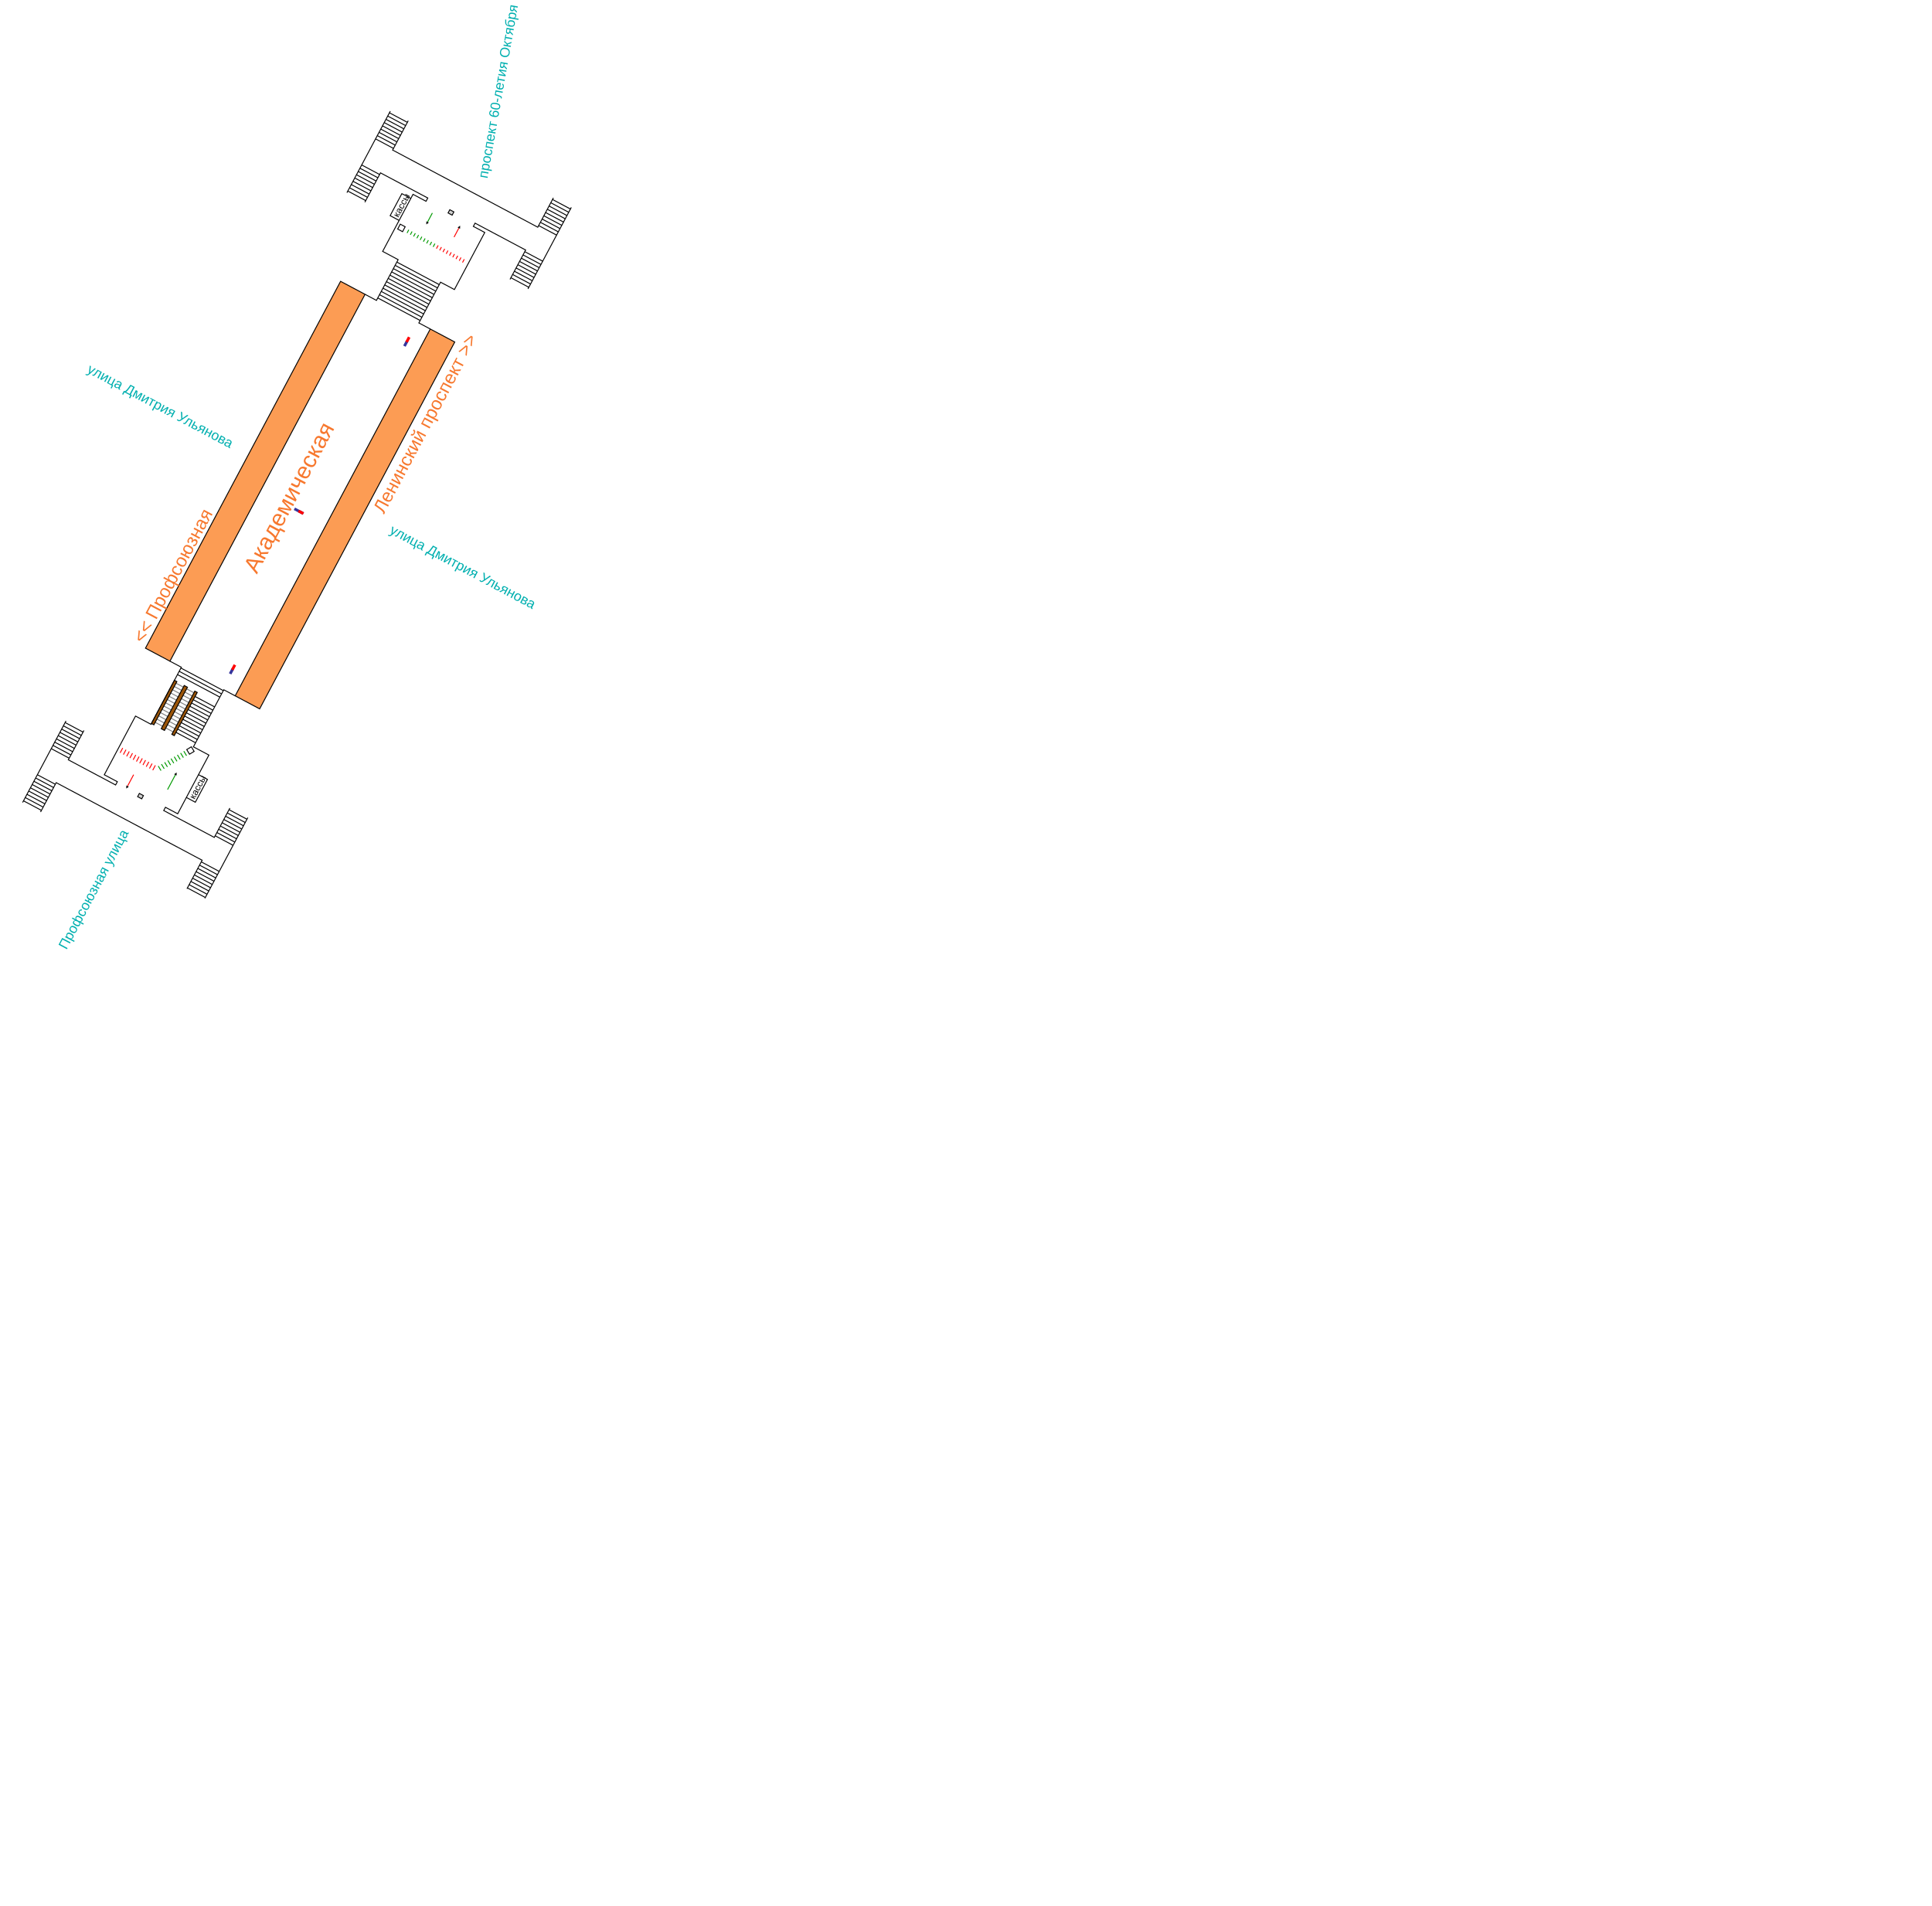
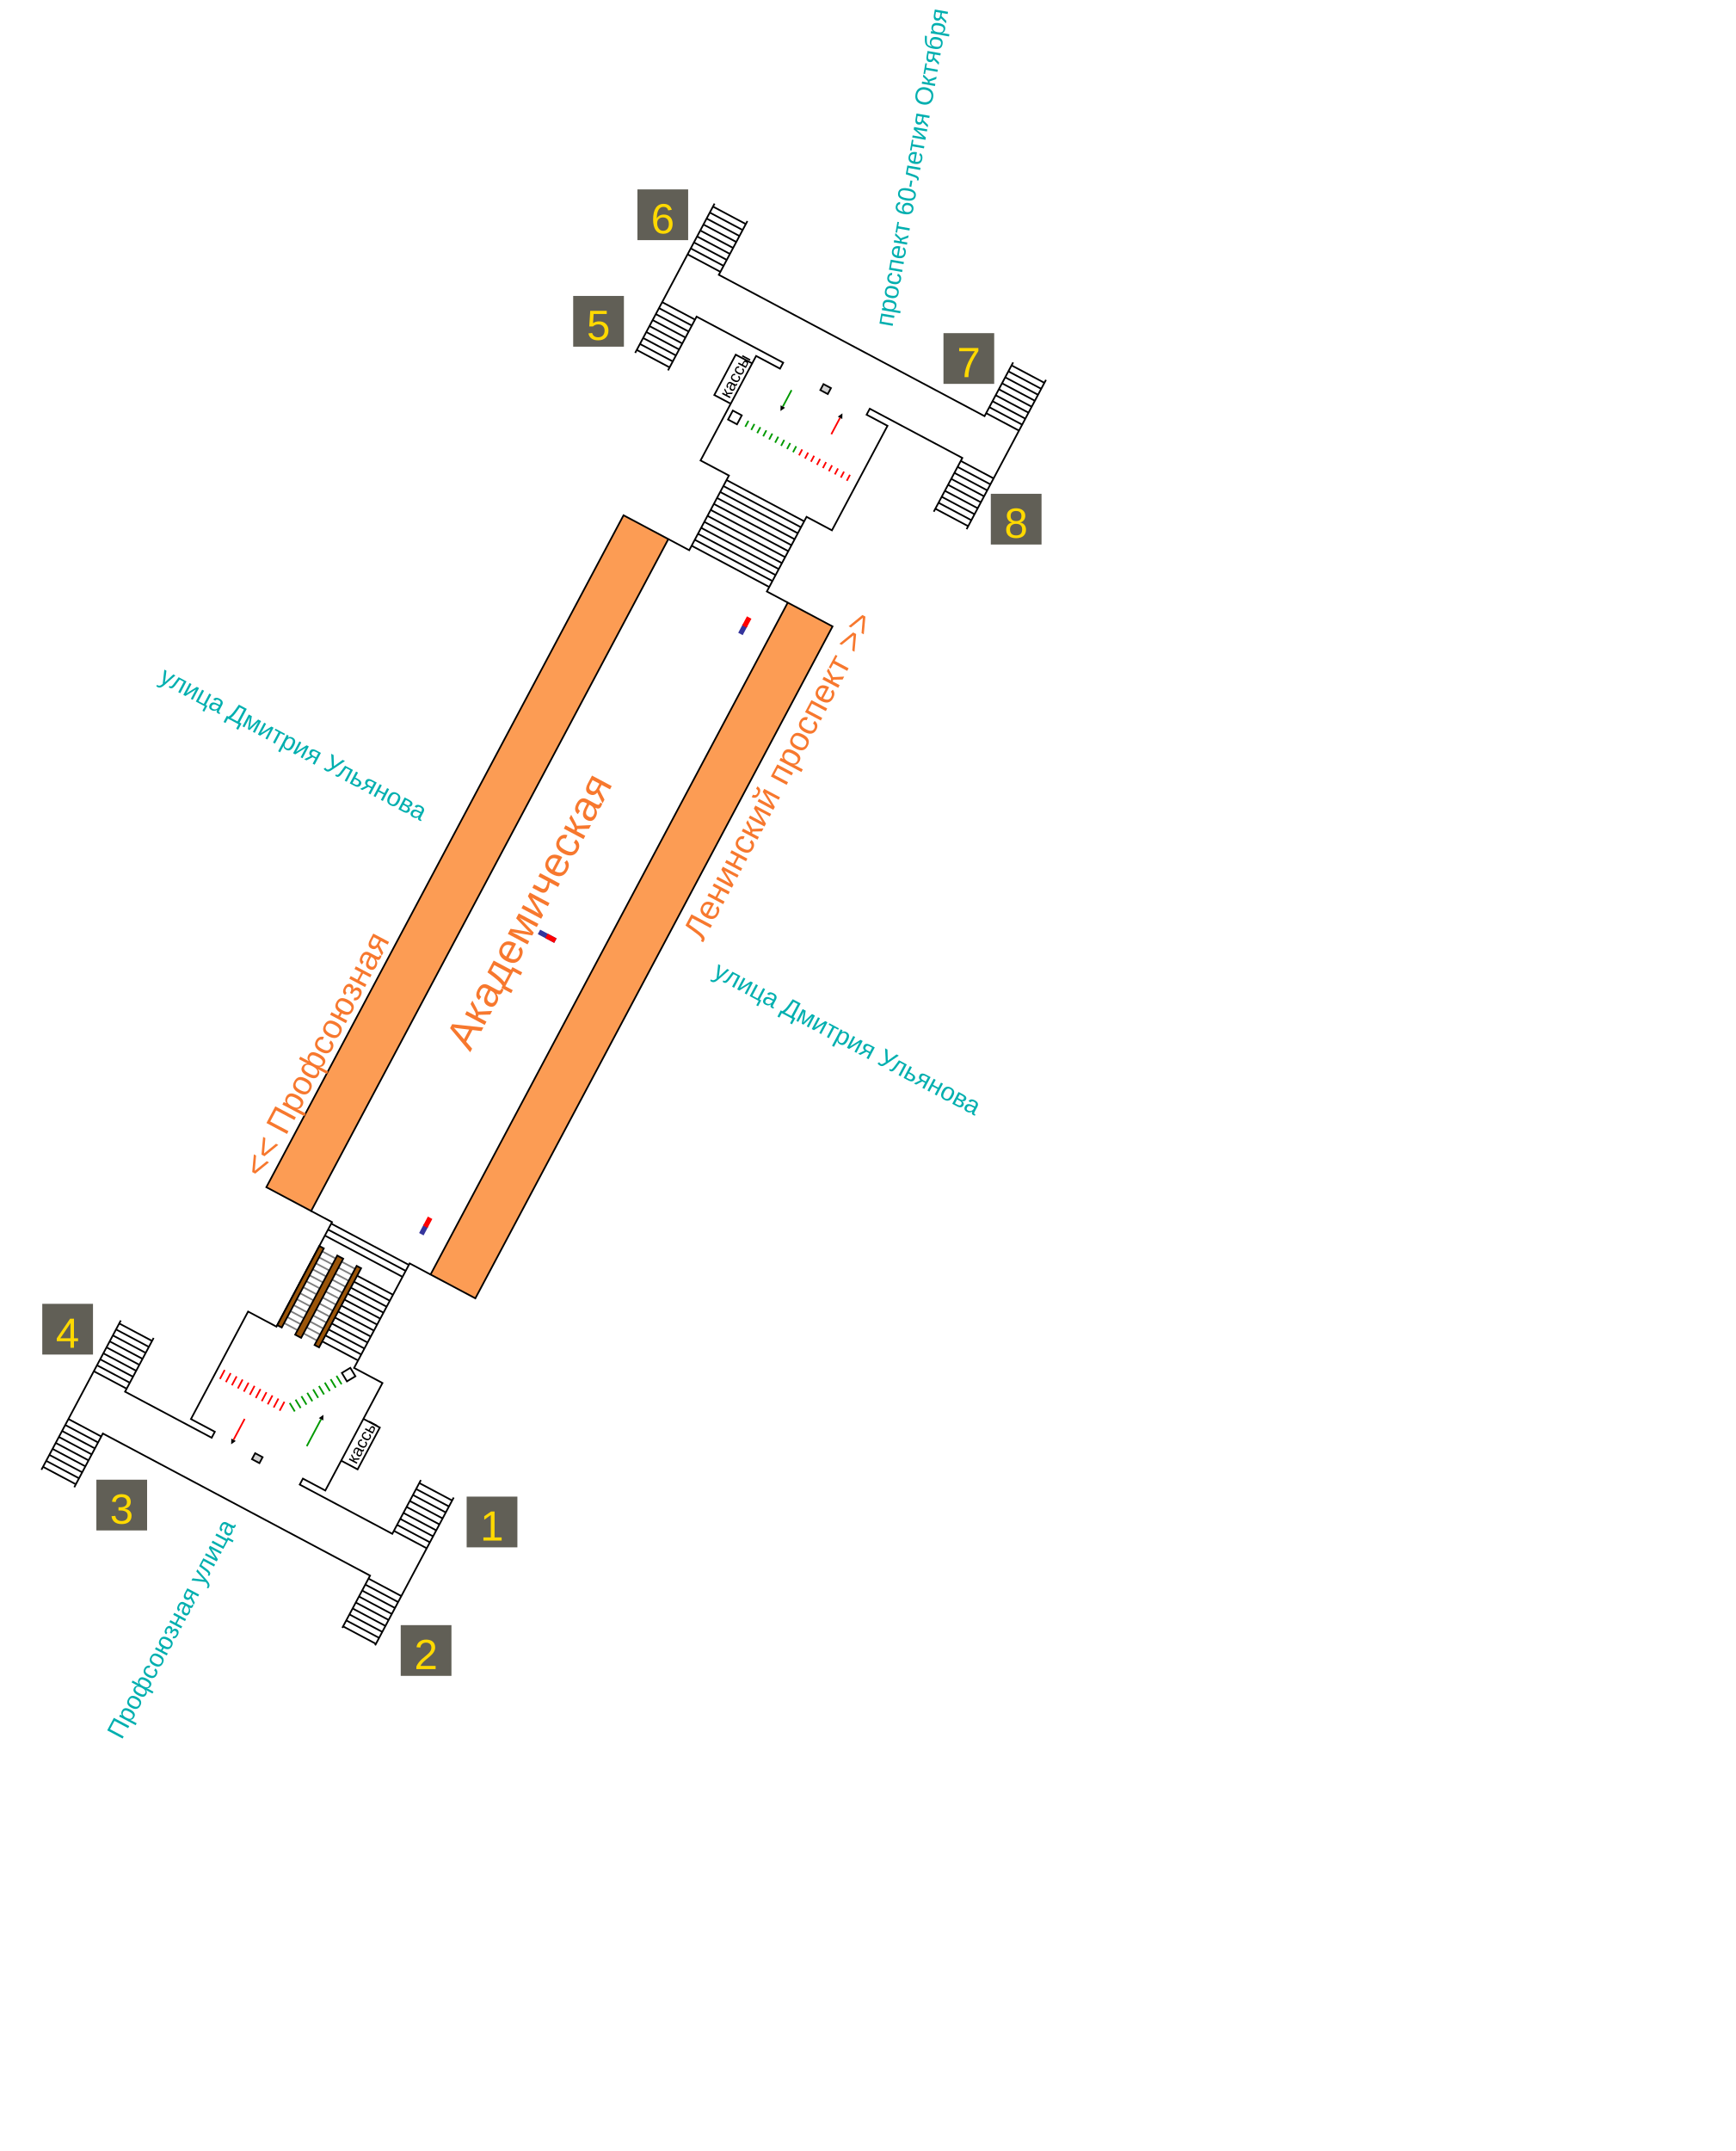
<svg xmlns="http://www.w3.org/2000/svg" baseProfile="full" height="100%" version="1.1" width="100%">
  <defs>
-     <marker id="id25" markerHeight="3" markerUnits="strokeWidth" markerWidth="4" orient="auto" refX="0" refY="5" viewBox="0,0,10,10">
+     <marker id="id168" markerHeight="3" markerUnits="strokeWidth" markerWidth="4" orient="auto" refX="0" refY="5" viewBox="0,0,10,10">
      <path d="M 0 0 L 10 5 L 0 10 z" />
    </marker>
  </defs>
-   <g transform="rotate(-62.0,320,520)">
+   <g>
    <rect fill="none" height="1040" stroke="none" stroke-width="0" width="640" x="0" y="0" />
-     <polygon fill="#FC9C54" points="83,602 83,572 533,572 533,602" stroke="#000000" stroke-width="1" />
-     <polygon fill="#FC9C54" points="533,492 533,462 83,462 83,492" stroke="#000000" stroke-width="1" />
-     <text fill="#F7782E" font-family="Arial" font-size="25" stroke="none" stroke-width="0" x="210" y="531.0">Академическая</text>
-     <text fill="#F7782E" font-family="Arial" font-size="20" stroke="none" stroke-width="0" x="86" y="458.0">&lt;&lt; Профсоюзная</text>
-     <text fill="#F7782E" font-family="Arial" font-size="20" stroke="none" stroke-width="0" x="332" y="622.0">Ленинский проспект &gt;&gt;</text>
-     <polyline fill="none" points="-27,445 -63,445 -63,503 -59,503 -59,487 13,487 13,506 83,506 83,492" stroke="#000000" stroke-width="1" />
-     <polyline fill="none" points="-27,624 -63,624 -63,562 -59,562 -59,577 13,577 13,558 83,558 83,572" stroke="#000000" stroke-width="1" />
-     <polyline fill="none" points="-27,423 -127,423" stroke="#000000" stroke-width="1" />
-     <polyline fill="none" points="-27,646 -126,646" stroke="#000000" stroke-width="1" />
-     <polyline fill="none" points="-126,624 -91,624 -91,445 -127,445" stroke="#000000" stroke-width="1" />
-     <line stroke="#000000" stroke-width="1" x1="74" x2="74" y1="506" y2="558" />
-     <line stroke="#000000" stroke-width="1" x1="78" x2="78" y1="506" y2="558" />
-     <line stroke="#000000" stroke-width="1" x1="82" x2="82" y1="506" y2="558" />
-     <line stroke="#000000" stroke-width="1" x1="18" x2="18" y1="558" y2="533" />
-     <line stroke="#000000" stroke-width="1" x1="22" x2="22" y1="558" y2="533" />
-     <line stroke="#000000" stroke-width="1" x1="26" x2="26" y1="558" y2="533" />
-     <line stroke="#000000" stroke-width="1" x1="30" x2="30" y1="558" y2="533" />
-     <line stroke="#000000" stroke-width="1" x1="34" x2="34" y1="558" y2="533" />
-     <line stroke="#000000" stroke-width="1" x1="38" x2="38" y1="558" y2="533" />
-     <line stroke="#000000" stroke-width="1" x1="42" x2="42" y1="558" y2="533" />
-     <line stroke="#000000" stroke-width="1" x1="46" x2="46" y1="558" y2="533" />
-     <line stroke="#000000" stroke-width="1" x1="50" x2="50" y1="558" y2="533" />
-     <line stroke="#000000" stroke-width="1" x1="54" x2="54" y1="558" y2="533" />
-     <line stroke="#000000" stroke-width="1" x1="58" x2="58" y1="558" y2="533" />
-     <line stroke="#000000" stroke-width="1" x1="62" x2="62" y1="558" y2="533" />
-     <line stroke="#000000" stroke-width="1" x1="-61" x2="-61" y1="423" y2="445" />
-     <line stroke="#000000" stroke-width="1" x1="-57" x2="-57" y1="423" y2="445" />
-     <line stroke="#000000" stroke-width="1" x1="-53" x2="-53" y1="423" y2="445" />
-     <line stroke="#000000" stroke-width="1" x1="-49" x2="-49" y1="423" y2="445" />
-     <line stroke="#000000" stroke-width="1" x1="-45" x2="-45" y1="423" y2="445" />
-     <line stroke="#000000" stroke-width="1" x1="-41" x2="-41" y1="423" y2="445" />
-     <line stroke="#000000" stroke-width="1" x1="-37" x2="-37" y1="423" y2="445" />
-     <line stroke="#000000" stroke-width="1" x1="-33" x2="-33" y1="423" y2="445" />
-     <line stroke="#000000" stroke-width="1" x1="-29" x2="-29" y1="423" y2="445" />
-     <line stroke="#000000" stroke-width="1" x1="-125" x2="-125" y1="423" y2="445" />
-     <line stroke="#000000" stroke-width="1" x1="-121" x2="-121" y1="423" y2="445" />
-     <line stroke="#000000" stroke-width="1" x1="-117" x2="-117" y1="423" y2="445" />
-     <line stroke="#000000" stroke-width="1" x1="-113" x2="-113" y1="423" y2="445" />
-     <line stroke="#000000" stroke-width="1" x1="-109" x2="-109" y1="423" y2="445" />
-     <line stroke="#000000" stroke-width="1" x1="-105" x2="-105" y1="423" y2="445" />
-     <line stroke="#000000" stroke-width="1" x1="-101" x2="-101" y1="423" y2="445" />
-     <line stroke="#000000" stroke-width="1" x1="-97" x2="-97" y1="423" y2="445" />
-     <line stroke="#000000" stroke-width="1" x1="-93" x2="-93" y1="423" y2="445" />
-     <line stroke="#000000" stroke-width="1" x1="-61" x2="-61" y1="624" y2="646" />
-     <line stroke="#000000" stroke-width="1" x1="-57" x2="-57" y1="624" y2="646" />
-     <line stroke="#000000" stroke-width="1" x1="-53" x2="-53" y1="624" y2="646" />
-     <line stroke="#000000" stroke-width="1" x1="-49" x2="-49" y1="624" y2="646" />
-     <line stroke="#000000" stroke-width="1" x1="-45" x2="-45" y1="624" y2="646" />
-     <line stroke="#000000" stroke-width="1" x1="-41" x2="-41" y1="624" y2="646" />
-     <line stroke="#000000" stroke-width="1" x1="-37" x2="-37" y1="624" y2="646" />
-     <line stroke="#000000" stroke-width="1" x1="-33" x2="-33" y1="624" y2="646" />
-     <line stroke="#000000" stroke-width="1" x1="-29" x2="-29" y1="624" y2="646" />
-     <line stroke="#000000" stroke-width="1" x1="-125" x2="-125" y1="624" y2="646" />
-     <line stroke="#000000" stroke-width="1" x1="-121" x2="-121" y1="624" y2="646" />
-     <line stroke="#000000" stroke-width="1" x1="-117" x2="-117" y1="624" y2="646" />
-     <line stroke="#000000" stroke-width="1" x1="-113" x2="-113" y1="624" y2="646" />
-     <line stroke="#000000" stroke-width="1" x1="-109" x2="-109" y1="624" y2="646" />
-     <line stroke="#000000" stroke-width="1" x1="-105" x2="-105" y1="624" y2="646" />
-     <line stroke="#000000" stroke-width="1" x1="-101" x2="-101" y1="624" y2="646" />
-     <line stroke="#000000" stroke-width="1" x1="-97" x2="-97" y1="624" y2="646" />
-     <line stroke="#000000" stroke-width="1" x1="-93" x2="-93" y1="624" y2="646" />
-     <polygon fill="#D0D0D0" points="-59,530 -63,530 -63,535 -59,535" stroke="#000000" stroke-width="1" />
-     <polyline fill="none" points="-39,577 -39,588 -11,588 -11,577" stroke="#000000" stroke-width="1" />
-     <text fill="#000000" font-family="Arial" font-size="10" stroke="none" stroke-width="0" x="-37" y="586.0">кассы</text>
-     <polygon fill="none" points="9,561 4,558 7,553 12,556" stroke="#000000" stroke-width="1" />
-     <line stroke="#009900" stroke-width="1" x1="1" x2="4" y1="556" y2="551" />
-     <line stroke="#009900" stroke-width="1" x1="-2.399" x2="0.601" y1="553.891" y2="548.891" />
-     <line stroke="#009900" stroke-width="1" x1="-5.797" x2="-2.797" y1="551.781" y2="546.781" />
-     <line stroke="#009900" stroke-width="1" x1="-9.196" x2="-6.196" y1="549.672" y2="544.672" />
-     <line stroke="#009900" stroke-width="1" x1="-12.594" x2="-9.594" y1="547.562" y2="542.562" />
-     <line stroke="#009900" stroke-width="1" x1="-15.993" x2="-12.993" y1="545.453" y2="540.453" />
-     <line stroke="#009900" stroke-width="1" x1="-19.391" x2="-16.391" y1="543.343" y2="538.343" />
-     <line stroke="#009900" stroke-width="1" x1="-22.79" x2="-19.79" y1="541.234" y2="536.234" />
-     <line stroke="#009900" stroke-width="1" x1="-26.188" x2="-23.188" y1="539.124" y2="534.124" />
-     <line stroke="#FF0000" stroke-width="1" x1="-30" x2="-24" y1="491" y2="491" />
-     <line stroke="#FF0000" stroke-width="1" x1="-30" x2="-24" y1="495" y2="495" />
-     <line stroke="#FF0000" stroke-width="1" x1="-30" x2="-24" y1="499" y2="499" />
-     <line stroke="#FF0000" stroke-width="1" x1="-30" x2="-24" y1="503" y2="503" />
-     <line stroke="#FF0000" stroke-width="1" x1="-30" x2="-24" y1="507" y2="507" />
-     <line stroke="#FF0000" stroke-width="1" x1="-30" x2="-24" y1="511" y2="511" />
-     <line stroke="#FF0000" stroke-width="1" x1="-30" x2="-24" y1="515" y2="515" />
-     <line stroke="#FF0000" stroke-width="1" x1="-30" x2="-24" y1="519" y2="519" />
-     <line stroke="#FF0000" stroke-width="1" x1="-30" x2="-24" y1="523" y2="523" />
-     <line stroke="#FF0000" stroke-width="1" x1="-30" x2="-24" y1="527" y2="527" />
-     <line stroke="#FF0000" stroke-width="1" x1="-30" x2="-24" y1="531" y2="531" />
-     <line stroke="#7F7F7F" stroke-width="1" x1="65" x2="65" y1="532" y2="508" />
-     <line stroke="#7F7F7F" stroke-width="1" x1="61" x2="61" y1="532" y2="508" />
-     <line stroke="#7F7F7F" stroke-width="1" x1="57" x2="57" y1="532" y2="508" />
-     <line stroke="#7F7F7F" stroke-width="1" x1="53" x2="53" y1="532" y2="508" />
-     <line stroke="#7F7F7F" stroke-width="1" x1="49" x2="49" y1="532" y2="508" />
-     <line stroke="#7F7F7F" stroke-width="1" x1="45" x2="45" y1="532" y2="508" />
-     <line stroke="#7F7F7F" stroke-width="1" x1="41" x2="41" y1="532" y2="508" />
-     <line stroke="#7F7F7F" stroke-width="1" x1="37" x2="37" y1="532" y2="508" />
-     <line stroke="#7F7F7F" stroke-width="1" x1="33" x2="33" y1="532" y2="508" />
-     <line stroke="#7F7F7F" stroke-width="1" x1="29" x2="29" y1="532" y2="508" />
-     <line stroke="#7F7F7F" stroke-width="1" x1="25" x2="25" y1="532" y2="508" />
-     <line stroke="#7F7F7F" stroke-width="1" x1="21" x2="21" y1="532" y2="508" />
-     <line stroke="#7F7F7F" stroke-width="1" x1="17" x2="17" y1="532" y2="508" />
-     <polygon fill="#9B5509" points="14,518 67,518 67,522 14,522" stroke="#000000" stroke-width="1" />
-     <polygon fill="#9B5509" points="14,531 67,531 67,534 14,534" stroke="#000000" stroke-width="1" />
-     <polygon fill="#9B5509" points="14,506 67,506 67,509 14,509" stroke="#000000" stroke-width="1" />
-     <polyline fill="none" points="621,445 657,445 657,503 653,503 653,487 583,487 583,506 533,506 533,492" stroke="#000000" stroke-width="1" />
-     <polyline fill="none" points="721,445 685,445 685,623 721,623" stroke="#000000" stroke-width="1" />
-     <polyline fill="none" points="621,623 657,623 657,561 653,561 653,575 583,575 583,558 533,558 533,572" stroke="#000000" stroke-width="1" />
-     <polyline fill="none" points="721,645 621,645" stroke="#000000" stroke-width="1" />
-     <polyline fill="none" points="621,423 721,423" stroke="#000000" stroke-width="1" />
-     <line stroke="#000000" stroke-width="1" x1="719" x2="719" y1="423" y2="445" />
-     <line stroke="#000000" stroke-width="1" x1="715" x2="715" y1="423" y2="445" />
-     <line stroke="#000000" stroke-width="1" x1="711" x2="711" y1="423" y2="445" />
-     <line stroke="#000000" stroke-width="1" x1="707" x2="707" y1="423" y2="445" />
-     <line stroke="#000000" stroke-width="1" x1="703" x2="703" y1="423" y2="445" />
-     <line stroke="#000000" stroke-width="1" x1="699" x2="699" y1="423" y2="445" />
-     <line stroke="#000000" stroke-width="1" x1="695" x2="695" y1="423" y2="445" />
-     <line stroke="#000000" stroke-width="1" x1="691" x2="691" y1="423" y2="445" />
-     <line stroke="#000000" stroke-width="1" x1="687" x2="687" y1="423" y2="445" />
-     <line stroke="#000000" stroke-width="1" x1="687" x2="687" y1="623" y2="645" />
-     <line stroke="#000000" stroke-width="1" x1="691" x2="691" y1="623" y2="645" />
-     <line stroke="#000000" stroke-width="1" x1="695" x2="695" y1="623" y2="645" />
-     <line stroke="#000000" stroke-width="1" x1="699" x2="699" y1="623" y2="645" />
-     <line stroke="#000000" stroke-width="1" x1="703" x2="703" y1="623" y2="645" />
-     <line stroke="#000000" stroke-width="1" x1="707" x2="707" y1="623" y2="645" />
-     <line stroke="#000000" stroke-width="1" x1="711" x2="711" y1="623" y2="645" />
-     <line stroke="#000000" stroke-width="1" x1="715" x2="715" y1="623" y2="645" />
-     <line stroke="#000000" stroke-width="1" x1="719" x2="719" y1="623" y2="645" />
-     <line stroke="#000000" stroke-width="1" x1="623" x2="623" y1="423" y2="445" />
-     <line stroke="#000000" stroke-width="1" x1="627" x2="627" y1="423" y2="445" />
-     <line stroke="#000000" stroke-width="1" x1="631" x2="631" y1="423" y2="445" />
-     <line stroke="#000000" stroke-width="1" x1="635" x2="635" y1="423" y2="445" />
-     <line stroke="#000000" stroke-width="1" x1="639" x2="639" y1="423" y2="445" />
-     <line stroke="#000000" stroke-width="1" x1="643" x2="643" y1="423" y2="445" />
-     <line stroke="#000000" stroke-width="1" x1="647" x2="647" y1="423" y2="445" />
-     <line stroke="#000000" stroke-width="1" x1="651" x2="651" y1="423" y2="445" />
-     <line stroke="#000000" stroke-width="1" x1="655" x2="655" y1="423" y2="445" />
-     <line stroke="#000000" stroke-width="1" x1="623" x2="623" y1="645" y2="623" />
-     <line stroke="#000000" stroke-width="1" x1="627" x2="627" y1="645" y2="623" />
-     <line stroke="#000000" stroke-width="1" x1="631" x2="631" y1="645" y2="623" />
-     <line stroke="#000000" stroke-width="1" x1="635" x2="635" y1="645" y2="623" />
-     <line stroke="#000000" stroke-width="1" x1="639" x2="639" y1="645" y2="623" />
-     <line stroke="#000000" stroke-width="1" x1="643" x2="643" y1="645" y2="623" />
-     <line stroke="#000000" stroke-width="1" x1="647" x2="647" y1="645" y2="623" />
-     <line stroke="#000000" stroke-width="1" x1="651" x2="651" y1="645" y2="623" />
-     <line stroke="#000000" stroke-width="1" x1="655" x2="655" y1="645" y2="623" />
-     <line stroke="#000000" stroke-width="1" x1="580" x2="580" y1="506" y2="558" />
-     <line stroke="#000000" stroke-width="1" x1="576" x2="576" y1="506" y2="558" />
-     <line stroke="#000000" stroke-width="1" x1="572" x2="572" y1="506" y2="558" />
-     <line stroke="#000000" stroke-width="1" x1="568" x2="568" y1="506" y2="558" />
-     <line stroke="#000000" stroke-width="1" x1="564" x2="564" y1="506" y2="558" />
-     <line stroke="#000000" stroke-width="1" x1="560" x2="560" y1="506" y2="558" />
-     <line stroke="#000000" stroke-width="1" x1="556" x2="556" y1="506" y2="558" />
-     <line stroke="#000000" stroke-width="1" x1="552" x2="552" y1="506" y2="558" />
-     <line stroke="#000000" stroke-width="1" x1="548" x2="548" y1="506" y2="558" />
-     <line stroke="#000000" stroke-width="1" x1="544" x2="544" y1="506" y2="558" />
-     <line stroke="#000000" stroke-width="1" x1="540" x2="540" y1="506" y2="558" />
-     <line stroke="#000000" stroke-width="1" x1="536" x2="536" y1="506" y2="558" />
-     <polygon fill="#D0D0D0" points="657,530 653,530 653,535 657,535" stroke="#000000" stroke-width="1" />
-     <polygon fill="none" points="618,490 612,490 612,496 618,496" stroke="#000000" stroke-width="1" />
-     <line stroke="#009900" stroke-width="1" x1="613" x2="617" y1="501" y2="501" />
-     <line stroke="#009900" stroke-width="1" x1="613" x2="617" y1="505" y2="505" />
-     <line stroke="#009900" stroke-width="1" x1="613" x2="617" y1="509" y2="509" />
-     <line stroke="#009900" stroke-width="1" x1="613" x2="617" y1="513" y2="513" />
-     <line stroke="#009900" stroke-width="1" x1="613" x2="617" y1="517" y2="517" />
-     <line stroke="#009900" stroke-width="1" x1="613" x2="617" y1="521" y2="521" />
-     <line stroke="#009900" stroke-width="1" x1="613" x2="617" y1="525" y2="525" />
-     <line stroke="#009900" stroke-width="1" x1="613" x2="617" y1="529" y2="529" />
-     <line stroke="#009900" stroke-width="1" x1="613" x2="617" y1="533" y2="533" />
-     <line stroke="#FF0000" stroke-width="1" x1="613" x2="617" y1="537" y2="537" />
-     <line stroke="#FF0000" stroke-width="1" x1="613" x2="617" y1="541" y2="541" />
-     <line stroke="#FF0000" stroke-width="1" x1="613" x2="617" y1="545" y2="545" />
-     <line stroke="#FF0000" stroke-width="1" x1="613" x2="617" y1="549" y2="549" />
-     <line stroke="#FF0000" stroke-width="1" x1="613" x2="617" y1="553" y2="553" />
-     <line stroke="#FF0000" stroke-width="1" x1="613" x2="617" y1="557" y2="557" />
-     <line stroke="#FF0000" stroke-width="1" x1="613" x2="617" y1="561" y2="561" />
-     <line stroke="#FF0000" stroke-width="1" x1="613" x2="617" y1="565" y2="565" />
-     <line stroke="#FF0000" stroke-width="1" x1="613" x2="617" y1="569" y2="569" />
-     <polyline fill="none" points="621,487 621,476 648,476 648,487" stroke="#000000" stroke-width="1" />
-     <text fill="#000000" font-family="Arial" font-size="10" stroke="none" stroke-width="0" x="623" y="485.0">кассы</text>
-     <polyline fill="none" marker-end="url(#id25)" points="633,548 644,548" stroke="#FF0000" stroke-width="1" />
-     <polyline fill="none" marker-end="url(#id25)" points="-44,515 -58,515" stroke="#FF0000" stroke-width="1" />
-     <polyline fill="none" marker-end="url(#id25)" points="645,515 634,515" stroke="#009900" stroke-width="1" />
-     <polyline fill="none" marker-end="url(#id25)" points="-41,555 -23,555" stroke="#009900" stroke-width="1" />
-     <polygon fill="#34349C" points="509,557 504,557 504,555 509,555" stroke="#34349C" stroke-width="1" />
-     <polygon fill="#34349C" points="293,544 293,534 291,534 291,544" stroke="#34349C" stroke-width="1" />
-     <polygon fill="#34349C" points="107,555 102,555 102,557 107,557" stroke="#34349C" stroke-width="1" />
-     <polygon fill="#FF0000" points="514,557 509,557 509,555 514,555" stroke="#FF0000" stroke-width="1" />
-     <polygon fill="#FF0000" points="293,539 293,544 291,544 291,539" stroke="#FF0000" stroke-width="1" />
-     <polygon fill="#FF0000" points="112,555 107,555 107,557 112,557" stroke="#FF0000" stroke-width="1" />
-     <text fill="#00AFAF" font-family="Arial" font-size="15" stroke="none" stroke-width="0" transform="rotate(-18.0,701,536)" x="701" y="551.0">проспект 60-летия Октября</text>
-     <text fill="#00AFAF" font-family="Arial" font-size="15" stroke="none" stroke-width="0" x="-246" y="540.0">Профсоюзная улица</text>
-     <text fill="#00AFAF" font-family="Arial" font-size="15" stroke="none" stroke-width="0" transform="rotate(90.0,332,265)" x="332" y="280.0">улица Дмитрия Ульянова</text>
-     <text fill="#00AFAF" font-family="Arial" font-size="15" stroke="none" stroke-width="0" transform="rotate(90.0,332,636)" x="332" y="651.0">улица Дмитрия Ульянова</text>
+     <g transform="rotate(-62.0,320,520)">
+       <polygon fill="#fc9c54" points="83,602 83,572 533,572 533,602" stroke="#000000" stroke-width="1" />
+       <polygon fill="#fc9c54" points="533,492 533,462 83,462 83,492" stroke="#000000" stroke-width="1" />
+       <text fill="#f7782e" font-family="Arial" font-size="25" stroke="none" stroke-width="0" x="210" y="531.0">Академическая</text>
+       <text fill="#f7782e" font-family="Arial" font-size="20" stroke="none" stroke-width="0" x="86" y="458.0">&lt;&lt; Профсоюзная</text>
+       <text fill="#f7782e" font-family="Arial" font-size="20" stroke="none" stroke-width="0" x="332" y="622.0">Ленинский проспект &gt;&gt;</text>
+       <polyline fill="none" points="-27,445 -63,445 -63,503 -59,503 -59,487 13,487 13,506 83,506 83,492" stroke="#000000" stroke-width="1" />
+       <polyline fill="none" points="-27,624 -63,624 -63,562 -59,562 -59,577 13,577 13,558 83,558 83,572" stroke="#000000" stroke-width="1" />
+       <polyline fill="none" points="-27,423 -127,423" stroke="#000000" stroke-width="1" />
+       <polyline fill="none" points="-27,646 -126,646" stroke="#000000" stroke-width="1" />
+       <polyline fill="none" points="-126,624 -91,624 -91,445 -127,445" stroke="#000000" stroke-width="1" />
+       <line stroke="#000000" stroke-width="1" x1="74" x2="74" y1="506" y2="558" />
+       <line stroke="#000000" stroke-width="1" x1="78" x2="78" y1="506" y2="558" />
+       <line stroke="#000000" stroke-width="1" x1="82" x2="82" y1="506" y2="558" />
+       <line stroke="#000000" stroke-width="1" x1="18" x2="18" y1="558" y2="533" />
+       <line stroke="#000000" stroke-width="1" x1="22" x2="22" y1="558" y2="533" />
+       <line stroke="#000000" stroke-width="1" x1="26" x2="26" y1="558" y2="533" />
+       <line stroke="#000000" stroke-width="1" x1="30" x2="30" y1="558" y2="533" />
+       <line stroke="#000000" stroke-width="1" x1="34" x2="34" y1="558" y2="533" />
+       <line stroke="#000000" stroke-width="1" x1="38" x2="38" y1="558" y2="533" />
+       <line stroke="#000000" stroke-width="1" x1="42" x2="42" y1="558" y2="533" />
+       <line stroke="#000000" stroke-width="1" x1="46" x2="46" y1="558" y2="533" />
+       <line stroke="#000000" stroke-width="1" x1="50" x2="50" y1="558" y2="533" />
+       <line stroke="#000000" stroke-width="1" x1="54" x2="54" y1="558" y2="533" />
+       <line stroke="#000000" stroke-width="1" x1="58" x2="58" y1="558" y2="533" />
+       <line stroke="#000000" stroke-width="1" x1="62" x2="62" y1="558" y2="533" />
+       <line stroke="#000000" stroke-width="1" x1="-61" x2="-61" y1="423" y2="445" />
+       <line stroke="#000000" stroke-width="1" x1="-57" x2="-57" y1="423" y2="445" />
+       <line stroke="#000000" stroke-width="1" x1="-53" x2="-53" y1="423" y2="445" />
+       <line stroke="#000000" stroke-width="1" x1="-49" x2="-49" y1="423" y2="445" />
+       <line stroke="#000000" stroke-width="1" x1="-45" x2="-45" y1="423" y2="445" />
+       <line stroke="#000000" stroke-width="1" x1="-41" x2="-41" y1="423" y2="445" />
+       <line stroke="#000000" stroke-width="1" x1="-37" x2="-37" y1="423" y2="445" />
+       <line stroke="#000000" stroke-width="1" x1="-33" x2="-33" y1="423" y2="445" />
+       <line stroke="#000000" stroke-width="1" x1="-29" x2="-29" y1="423" y2="445" />
+       <line stroke="#000000" stroke-width="1" x1="-125" x2="-125" y1="423" y2="445" />
+       <line stroke="#000000" stroke-width="1" x1="-121" x2="-121" y1="423" y2="445" />
+       <line stroke="#000000" stroke-width="1" x1="-117" x2="-117" y1="423" y2="445" />
+       <line stroke="#000000" stroke-width="1" x1="-113" x2="-113" y1="423" y2="445" />
+       <line stroke="#000000" stroke-width="1" x1="-109" x2="-109" y1="423" y2="445" />
+       <line stroke="#000000" stroke-width="1" x1="-105" x2="-105" y1="423" y2="445" />
+       <line stroke="#000000" stroke-width="1" x1="-101" x2="-101" y1="423" y2="445" />
+       <line stroke="#000000" stroke-width="1" x1="-97" x2="-97" y1="423" y2="445" />
+       <line stroke="#000000" stroke-width="1" x1="-93" x2="-93" y1="423" y2="445" />
+       <line stroke="#000000" stroke-width="1" x1="-61" x2="-61" y1="624" y2="646" />
+       <line stroke="#000000" stroke-width="1" x1="-57" x2="-57" y1="624" y2="646" />
+       <line stroke="#000000" stroke-width="1" x1="-53" x2="-53" y1="624" y2="646" />
+       <line stroke="#000000" stroke-width="1" x1="-49" x2="-49" y1="624" y2="646" />
+       <line stroke="#000000" stroke-width="1" x1="-45" x2="-45" y1="624" y2="646" />
+       <line stroke="#000000" stroke-width="1" x1="-41" x2="-41" y1="624" y2="646" />
+       <line stroke="#000000" stroke-width="1" x1="-37" x2="-37" y1="624" y2="646" />
+       <line stroke="#000000" stroke-width="1" x1="-33" x2="-33" y1="624" y2="646" />
+       <line stroke="#000000" stroke-width="1" x1="-29" x2="-29" y1="624" y2="646" />
+       <line stroke="#000000" stroke-width="1" x1="-125" x2="-125" y1="624" y2="646" />
+       <line stroke="#000000" stroke-width="1" x1="-121" x2="-121" y1="624" y2="646" />
+       <line stroke="#000000" stroke-width="1" x1="-117" x2="-117" y1="624" y2="646" />
+       <line stroke="#000000" stroke-width="1" x1="-113" x2="-113" y1="624" y2="646" />
+       <line stroke="#000000" stroke-width="1" x1="-109" x2="-109" y1="624" y2="646" />
+       <line stroke="#000000" stroke-width="1" x1="-105" x2="-105" y1="624" y2="646" />
+       <line stroke="#000000" stroke-width="1" x1="-101" x2="-101" y1="624" y2="646" />
+       <line stroke="#000000" stroke-width="1" x1="-97" x2="-97" y1="624" y2="646" />
+       <line stroke="#000000" stroke-width="1" x1="-93" x2="-93" y1="624" y2="646" />
+       <polygon fill="#d0d0d0" points="-59,530 -63,530 -63,535 -59,535" stroke="#000000" stroke-width="1" />
+       <polyline fill="none" points="-39,577 -39,588 -11,588 -11,577" stroke="#000000" stroke-width="1" />
+       <text fill="#000000" font-family="Arial" font-size="10" stroke="none" stroke-width="0" x="-37" y="586.0">кассы</text>
+       <polygon fill="none" points="9,561 4,558 7,553 12,556" stroke="#000000" stroke-width="1" />
+       <line stroke="#009900" stroke-width="1" x1="1" x2="4" y1="556" y2="551" />
+       <line stroke="#009900" stroke-width="1" x1="-2.399" x2="0.601" y1="553.891" y2="548.891" />
+       <line stroke="#009900" stroke-width="1" x1="-5.797" x2="-2.797" y1="551.781" y2="546.781" />
+       <line stroke="#009900" stroke-width="1" x1="-9.196" x2="-6.196" y1="549.672" y2="544.672" />
+       <line stroke="#009900" stroke-width="1" x1="-12.594" x2="-9.594" y1="547.562" y2="542.562" />
+       <line stroke="#009900" stroke-width="1" x1="-15.993" x2="-12.993" y1="545.453" y2="540.453" />
+       <line stroke="#009900" stroke-width="1" x1="-19.391" x2="-16.391" y1="543.343" y2="538.343" />
+       <line stroke="#009900" stroke-width="1" x1="-22.79" x2="-19.79" y1="541.234" y2="536.234" />
+       <line stroke="#009900" stroke-width="1" x1="-26.188" x2="-23.188" y1="539.124" y2="534.124" />
+       <line stroke="#ff0000" stroke-width="1" x1="-30" x2="-24" y1="491" y2="491" />
+       <line stroke="#ff0000" stroke-width="1" x1="-30" x2="-24" y1="495" y2="495" />
+       <line stroke="#ff0000" stroke-width="1" x1="-30" x2="-24" y1="499" y2="499" />
+       <line stroke="#ff0000" stroke-width="1" x1="-30" x2="-24" y1="503" y2="503" />
+       <line stroke="#ff0000" stroke-width="1" x1="-30" x2="-24" y1="507" y2="507" />
+       <line stroke="#ff0000" stroke-width="1" x1="-30" x2="-24" y1="511" y2="511" />
+       <line stroke="#ff0000" stroke-width="1" x1="-30" x2="-24" y1="515" y2="515" />
+       <line stroke="#ff0000" stroke-width="1" x1="-30" x2="-24" y1="519" y2="519" />
+       <line stroke="#ff0000" stroke-width="1" x1="-30" x2="-24" y1="523" y2="523" />
+       <line stroke="#ff0000" stroke-width="1" x1="-30" x2="-24" y1="527" y2="527" />
+       <line stroke="#ff0000" stroke-width="1" x1="-30" x2="-24" y1="531" y2="531" />
+       <line stroke="#7f7f7f" stroke-width="1" x1="65" x2="65" y1="532" y2="508" />
+       <line stroke="#7f7f7f" stroke-width="1" x1="61" x2="61" y1="532" y2="508" />
+       <line stroke="#7f7f7f" stroke-width="1" x1="57" x2="57" y1="532" y2="508" />
+       <line stroke="#7f7f7f" stroke-width="1" x1="53" x2="53" y1="532" y2="508" />
+       <line stroke="#7f7f7f" stroke-width="1" x1="49" x2="49" y1="532" y2="508" />
+       <line stroke="#7f7f7f" stroke-width="1" x1="45" x2="45" y1="532" y2="508" />
+       <line stroke="#7f7f7f" stroke-width="1" x1="41" x2="41" y1="532" y2="508" />
+       <line stroke="#7f7f7f" stroke-width="1" x1="37" x2="37" y1="532" y2="508" />
+       <line stroke="#7f7f7f" stroke-width="1" x1="33" x2="33" y1="532" y2="508" />
+       <line stroke="#7f7f7f" stroke-width="1" x1="29" x2="29" y1="532" y2="508" />
+       <line stroke="#7f7f7f" stroke-width="1" x1="25" x2="25" y1="532" y2="508" />
+       <line stroke="#7f7f7f" stroke-width="1" x1="21" x2="21" y1="532" y2="508" />
+       <line stroke="#7f7f7f" stroke-width="1" x1="17" x2="17" y1="532" y2="508" />
+       <polygon fill="#9b5509" points="14,518 67,518 67,522 14,522" stroke="#000000" stroke-width="1" />
+       <polygon fill="#9b5509" points="14,531 67,531 67,534 14,534" stroke="#000000" stroke-width="1" />
+       <polygon fill="#9b5509" points="14,506 67,506 67,509 14,509" stroke="#000000" stroke-width="1" />
+       <polyline fill="none" points="621,445 657,445 657,503 653,503 653,487 583,487 583,506 533,506 533,492" stroke="#000000" stroke-width="1" />
+       <polyline fill="none" points="721,445 685,445 685,623 721,623" stroke="#000000" stroke-width="1" />
+       <polyline fill="none" points="621,623 657,623 657,561 653,561 653,575 583,575 583,558 533,558 533,572" stroke="#000000" stroke-width="1" />
+       <polyline fill="none" points="721,645 621,645" stroke="#000000" stroke-width="1" />
+       <polyline fill="none" points="621,423 721,423" stroke="#000000" stroke-width="1" />
+       <line stroke="#000000" stroke-width="1" x1="719" x2="719" y1="423" y2="445" />
+       <line stroke="#000000" stroke-width="1" x1="715" x2="715" y1="423" y2="445" />
+       <line stroke="#000000" stroke-width="1" x1="711" x2="711" y1="423" y2="445" />
+       <line stroke="#000000" stroke-width="1" x1="707" x2="707" y1="423" y2="445" />
+       <line stroke="#000000" stroke-width="1" x1="703" x2="703" y1="423" y2="445" />
+       <line stroke="#000000" stroke-width="1" x1="699" x2="699" y1="423" y2="445" />
+       <line stroke="#000000" stroke-width="1" x1="695" x2="695" y1="423" y2="445" />
+       <line stroke="#000000" stroke-width="1" x1="691" x2="691" y1="423" y2="445" />
+       <line stroke="#000000" stroke-width="1" x1="687" x2="687" y1="423" y2="445" />
+       <line stroke="#000000" stroke-width="1" x1="687" x2="687" y1="623" y2="645" />
+       <line stroke="#000000" stroke-width="1" x1="691" x2="691" y1="623" y2="645" />
+       <line stroke="#000000" stroke-width="1" x1="695" x2="695" y1="623" y2="645" />
+       <line stroke="#000000" stroke-width="1" x1="699" x2="699" y1="623" y2="645" />
+       <line stroke="#000000" stroke-width="1" x1="703" x2="703" y1="623" y2="645" />
+       <line stroke="#000000" stroke-width="1" x1="707" x2="707" y1="623" y2="645" />
+       <line stroke="#000000" stroke-width="1" x1="711" x2="711" y1="623" y2="645" />
+       <line stroke="#000000" stroke-width="1" x1="715" x2="715" y1="623" y2="645" />
+       <line stroke="#000000" stroke-width="1" x1="719" x2="719" y1="623" y2="645" />
+       <line stroke="#000000" stroke-width="1" x1="623" x2="623" y1="423" y2="445" />
+       <line stroke="#000000" stroke-width="1" x1="627" x2="627" y1="423" y2="445" />
+       <line stroke="#000000" stroke-width="1" x1="631" x2="631" y1="423" y2="445" />
+       <line stroke="#000000" stroke-width="1" x1="635" x2="635" y1="423" y2="445" />
+       <line stroke="#000000" stroke-width="1" x1="639" x2="639" y1="423" y2="445" />
+       <line stroke="#000000" stroke-width="1" x1="643" x2="643" y1="423" y2="445" />
+       <line stroke="#000000" stroke-width="1" x1="647" x2="647" y1="423" y2="445" />
+       <line stroke="#000000" stroke-width="1" x1="651" x2="651" y1="423" y2="445" />
+       <line stroke="#000000" stroke-width="1" x1="655" x2="655" y1="423" y2="445" />
+       <line stroke="#000000" stroke-width="1" x1="623" x2="623" y1="645" y2="623" />
+       <line stroke="#000000" stroke-width="1" x1="627" x2="627" y1="645" y2="623" />
+       <line stroke="#000000" stroke-width="1" x1="631" x2="631" y1="645" y2="623" />
+       <line stroke="#000000" stroke-width="1" x1="635" x2="635" y1="645" y2="623" />
+       <line stroke="#000000" stroke-width="1" x1="639" x2="639" y1="645" y2="623" />
+       <line stroke="#000000" stroke-width="1" x1="643" x2="643" y1="645" y2="623" />
+       <line stroke="#000000" stroke-width="1" x1="647" x2="647" y1="645" y2="623" />
+       <line stroke="#000000" stroke-width="1" x1="651" x2="651" y1="645" y2="623" />
+       <line stroke="#000000" stroke-width="1" x1="655" x2="655" y1="645" y2="623" />
+       <line stroke="#000000" stroke-width="1" x1="580" x2="580" y1="506" y2="558" />
+       <line stroke="#000000" stroke-width="1" x1="576" x2="576" y1="506" y2="558" />
+       <line stroke="#000000" stroke-width="1" x1="572" x2="572" y1="506" y2="558" />
+       <line stroke="#000000" stroke-width="1" x1="568" x2="568" y1="506" y2="558" />
+       <line stroke="#000000" stroke-width="1" x1="564" x2="564" y1="506" y2="558" />
+       <line stroke="#000000" stroke-width="1" x1="560" x2="560" y1="506" y2="558" />
+       <line stroke="#000000" stroke-width="1" x1="556" x2="556" y1="506" y2="558" />
+       <line stroke="#000000" stroke-width="1" x1="552" x2="552" y1="506" y2="558" />
+       <line stroke="#000000" stroke-width="1" x1="548" x2="548" y1="506" y2="558" />
+       <line stroke="#000000" stroke-width="1" x1="544" x2="544" y1="506" y2="558" />
+       <line stroke="#000000" stroke-width="1" x1="540" x2="540" y1="506" y2="558" />
+       <line stroke="#000000" stroke-width="1" x1="536" x2="536" y1="506" y2="558" />
+       <polygon fill="#d0d0d0" points="657,530 653,530 653,535 657,535" stroke="#000000" stroke-width="1" />
+       <polygon fill="none" points="618,490 612,490 612,496 618,496" stroke="#000000" stroke-width="1" />
+       <line stroke="#009900" stroke-width="1" x1="613" x2="617" y1="501" y2="501" />
+       <line stroke="#009900" stroke-width="1" x1="613" x2="617" y1="505" y2="505" />
+       <line stroke="#009900" stroke-width="1" x1="613" x2="617" y1="509" y2="509" />
+       <line stroke="#009900" stroke-width="1" x1="613" x2="617" y1="513" y2="513" />
+       <line stroke="#009900" stroke-width="1" x1="613" x2="617" y1="517" y2="517" />
+       <line stroke="#009900" stroke-width="1" x1="613" x2="617" y1="521" y2="521" />
+       <line stroke="#009900" stroke-width="1" x1="613" x2="617" y1="525" y2="525" />
+       <line stroke="#009900" stroke-width="1" x1="613" x2="617" y1="529" y2="529" />
+       <line stroke="#009900" stroke-width="1" x1="613" x2="617" y1="533" y2="533" />
+       <line stroke="#ff0000" stroke-width="1" x1="613" x2="617" y1="537" y2="537" />
+       <line stroke="#ff0000" stroke-width="1" x1="613" x2="617" y1="541" y2="541" />
+       <line stroke="#ff0000" stroke-width="1" x1="613" x2="617" y1="545" y2="545" />
+       <line stroke="#ff0000" stroke-width="1" x1="613" x2="617" y1="549" y2="549" />
+       <line stroke="#ff0000" stroke-width="1" x1="613" x2="617" y1="553" y2="553" />
+       <line stroke="#ff0000" stroke-width="1" x1="613" x2="617" y1="557" y2="557" />
+       <line stroke="#ff0000" stroke-width="1" x1="613" x2="617" y1="561" y2="561" />
+       <line stroke="#ff0000" stroke-width="1" x1="613" x2="617" y1="565" y2="565" />
+       <line stroke="#ff0000" stroke-width="1" x1="613" x2="617" y1="569" y2="569" />
+       <polyline fill="none" points="621,487 621,476 648,476 648,487" stroke="#000000" stroke-width="1" />
+       <text fill="#000000" font-family="Arial" font-size="10" stroke="none" stroke-width="0" x="623" y="485.0">кассы</text>
+       <polyline fill="none" marker-end="url(#id168)" points="633,548 644,548" stroke="#ff0000" stroke-width="1" />
+       <polyline fill="none" marker-end="url(#id168)" points="-44,515 -58,515" stroke="#ff0000" stroke-width="1" />
+       <polyline fill="none" marker-end="url(#id168)" points="645,515 634,515" stroke="#009900" stroke-width="1" />
+       <polyline fill="none" marker-end="url(#id168)" points="-41,555 -23,555" stroke="#009900" stroke-width="1" />
+       <polygon fill="#34349c" points="509,557 504,557 504,555 509,555" stroke="#34349c" stroke-width="1" />
+       <polygon fill="#34349c" points="293,544 293,534 291,534 291,544" stroke="#34349c" stroke-width="1" />
+       <polygon fill="#34349c" points="107,555 102,555 102,557 107,557" stroke="#34349c" stroke-width="1" />
+       <polygon fill="#ff0000" points="514,557 509,557 509,555 514,555" stroke="#ff0000" stroke-width="1" />
+       <polygon fill="#ff0000" points="293,539 293,544 291,544 291,539" stroke="#ff0000" stroke-width="1" />
+       <polygon fill="#ff0000" points="112,555 107,555 107,557 112,557" stroke="#ff0000" stroke-width="1" />
+       <text fill="#00afaf" font-family="Arial" font-size="15" stroke="none" stroke-width="0" transform="rotate(-18.0,701,536)" x="701" y="551.0">проспект 60-летия Октября</text>
+       <text fill="#00afaf" font-family="Arial" font-size="15" stroke="none" stroke-width="0" x="-246" y="540.0">Профсоюзная улица</text>
+       <text fill="#00afaf" font-family="Arial" font-size="15" stroke="none" stroke-width="0" transform="rotate(90.0,332,265)" x="332" y="280.0">улица Дмитрия Ульянова</text>
+       <text fill="#00afaf" font-family="Arial" font-size="15" stroke="none" stroke-width="0" transform="rotate(90.0,332,636)" x="332" y="651.0">улица Дмитрия Ульянова</text>
+     </g>
+     <g>
+       <rect fill="#615f56" height="30" stroke="none" stroke-width="0" width="30" x="276" y="885" />
+       <rect fill="#615f56" height="30" stroke="none" stroke-width="0" width="30" x="237" y="961" />
+       <rect fill="#615f56" height="30" stroke="none" stroke-width="0" width="30" x="57" y="875" />
+       <rect fill="#615f56" height="30" stroke="none" stroke-width="0" width="30" x="25" y="771" />
+       <rect fill="#615f56" height="30" stroke="none" stroke-width="0" width="30" x="339" y="175" />
+       <rect fill="#615f56" height="30" stroke="none" stroke-width="0" width="30" x="377" y="112" />
+       <rect fill="#615f56" height="30" stroke="none" stroke-width="0" width="30" x="558" y="197" />
+       <rect fill="#615f56" height="30" stroke="none" stroke-width="0" width="30" x="586" y="292" />
+       <text fill="#ffd900" font-family="Arial" font-size="25" stroke="none" stroke-width="0" x="284" y="911.0">1</text>
+       <text fill="#ffd900" font-family="Arial" font-size="25" stroke="none" stroke-width="0" x="245" y="987.0">2</text>
+       <text fill="#ffd900" font-family="Arial" font-size="25" stroke="none" stroke-width="0" x="65" y="901.0">3</text>
+       <text fill="#ffd900" font-family="Arial" font-size="25" stroke="none" stroke-width="0" x="33" y="797.0">4</text>
+       <text fill="#ffd900" font-family="Arial" font-size="25" stroke="none" stroke-width="0" x="347" y="201.0">5</text>
+       <text fill="#ffd900" font-family="Arial" font-size="25" stroke="none" stroke-width="0" x="385" y="138.0">6</text>
+       <text fill="#ffd900" font-family="Arial" font-size="25" stroke="none" stroke-width="0" x="566" y="223.0">7</text>
+       <text fill="#ffd900" font-family="Arial" font-size="25" stroke="none" stroke-width="0" x="594" y="318.0">8</text>
+     </g>
  </g>
</svg>
